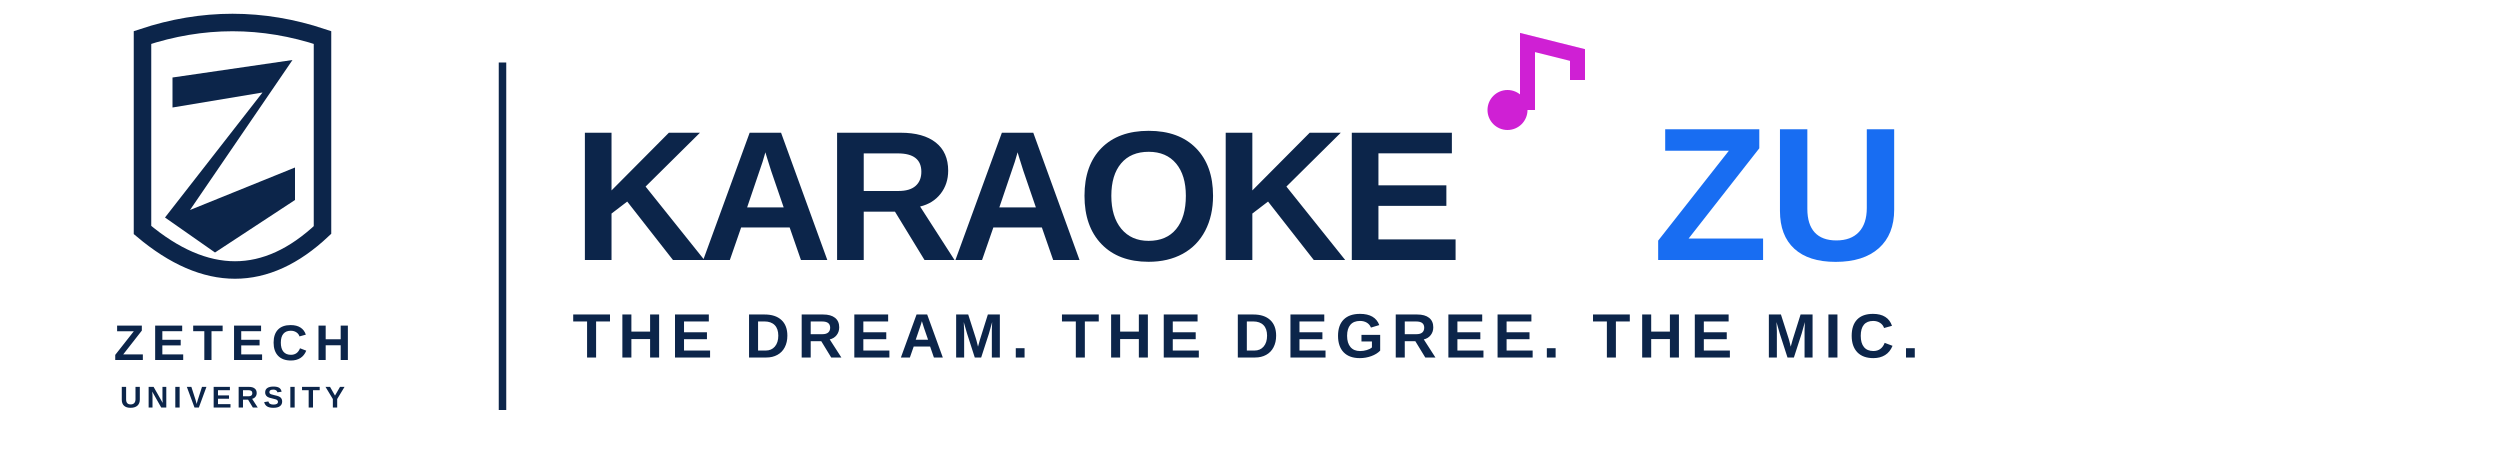
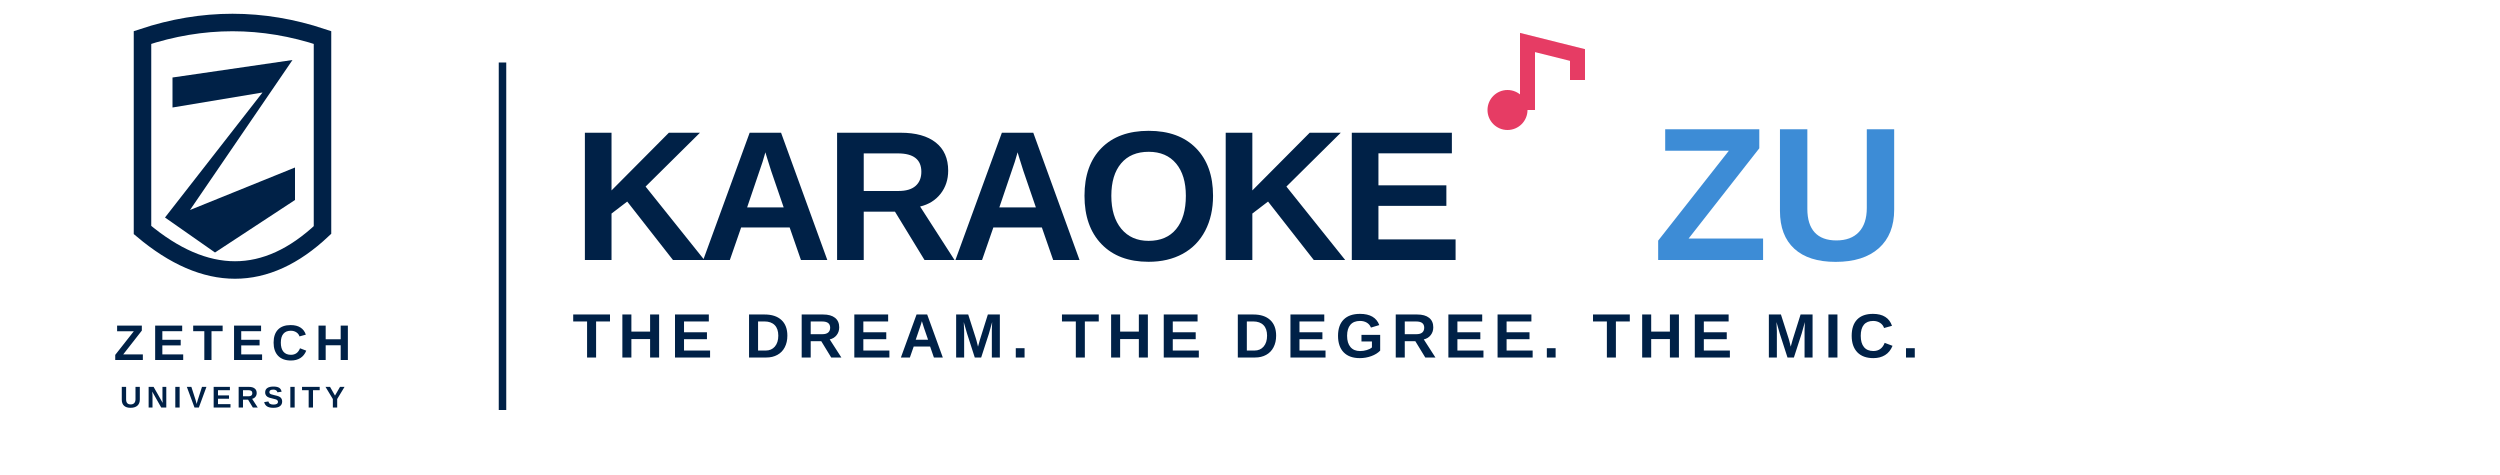
<svg xmlns="http://www.w3.org/2000/svg" width="1000" height="190" viewBox="0 0 1000 190" role="img" aria-labelledby="title">
  <rect width="1000" height="190" fill="#fff" />
-   <g fill="#0c254a">
-     <path d="M57 15 Q93 3 129 15 L129 92 Q95 124 57 92Z" fill="none" stroke="#0c254a" stroke-width="7" />
+   <g fill="#002147">
+     <path d="M57 15 Q93 3 129 15 L129 92 Q95 124 57 92Z" fill="none" stroke="#002147" stroke-width="7" />
    <path d="M69 31 L117 24 76 84 118 67 118 80 86 101 66 87 105 37 69 43Z" />
    <text x="93" y="144" text-anchor="middle" font-family="Arial,sans-serif" font-size="20" font-weight="700" letter-spacing="3">ZETECH</text>
    <text x="93" y="163" text-anchor="middle" font-family="Arial,sans-serif" font-size="12" font-weight="700" letter-spacing="2">UNIVERSITY</text>
  </g>
-   <path d="M201 25V164" stroke="#0c254a" stroke-width="3" />
-   <text x="229" y="104" fill="#0c254a" font-family="Arial,sans-serif" font-size="74" font-weight="900" letter-spacing="-3">KARAOKE</text>
-   <text x="661" y="104" font-family="Arial,sans-serif" font-size="76" font-weight="900" fill="#186df2">ZU</text>
-   <circle cx="603" cy="44" r="8" fill="#cf20d4" />
-   <path d="M611 44V17l20 5v10" fill="none" stroke="#cf20d4" stroke-width="6" />
-   <text x="229" y="143" fill="#0c254a" font-family="Arial,sans-serif" font-size="25" font-weight="700" letter-spacing="3">THE DREAM. THE DEGREE. THE MIC.</text>
+   <path d="M201 25V164" stroke="#002147" stroke-width="3" />
+   <text x="229" y="104" fill="#002147" font-family="Arial,sans-serif" font-size="74" font-weight="900" letter-spacing="-3">KARAOKE</text>
+   <text x="661" y="104" font-family="Arial,sans-serif" font-size="76" font-weight="900" fill="#3D8CD6">ZU</text>
+   <circle cx="603" cy="44" r="8" fill="#E63C64" />
+   <path d="M611 44V17l20 5v10" fill="none" stroke="#E63C64" stroke-width="6" />
+   <text x="229" y="143" fill="#002147" font-family="Arial,sans-serif" font-size="25" font-weight="700" letter-spacing="3">THE DREAM. THE DEGREE. THE MIC.</text>
</svg>
